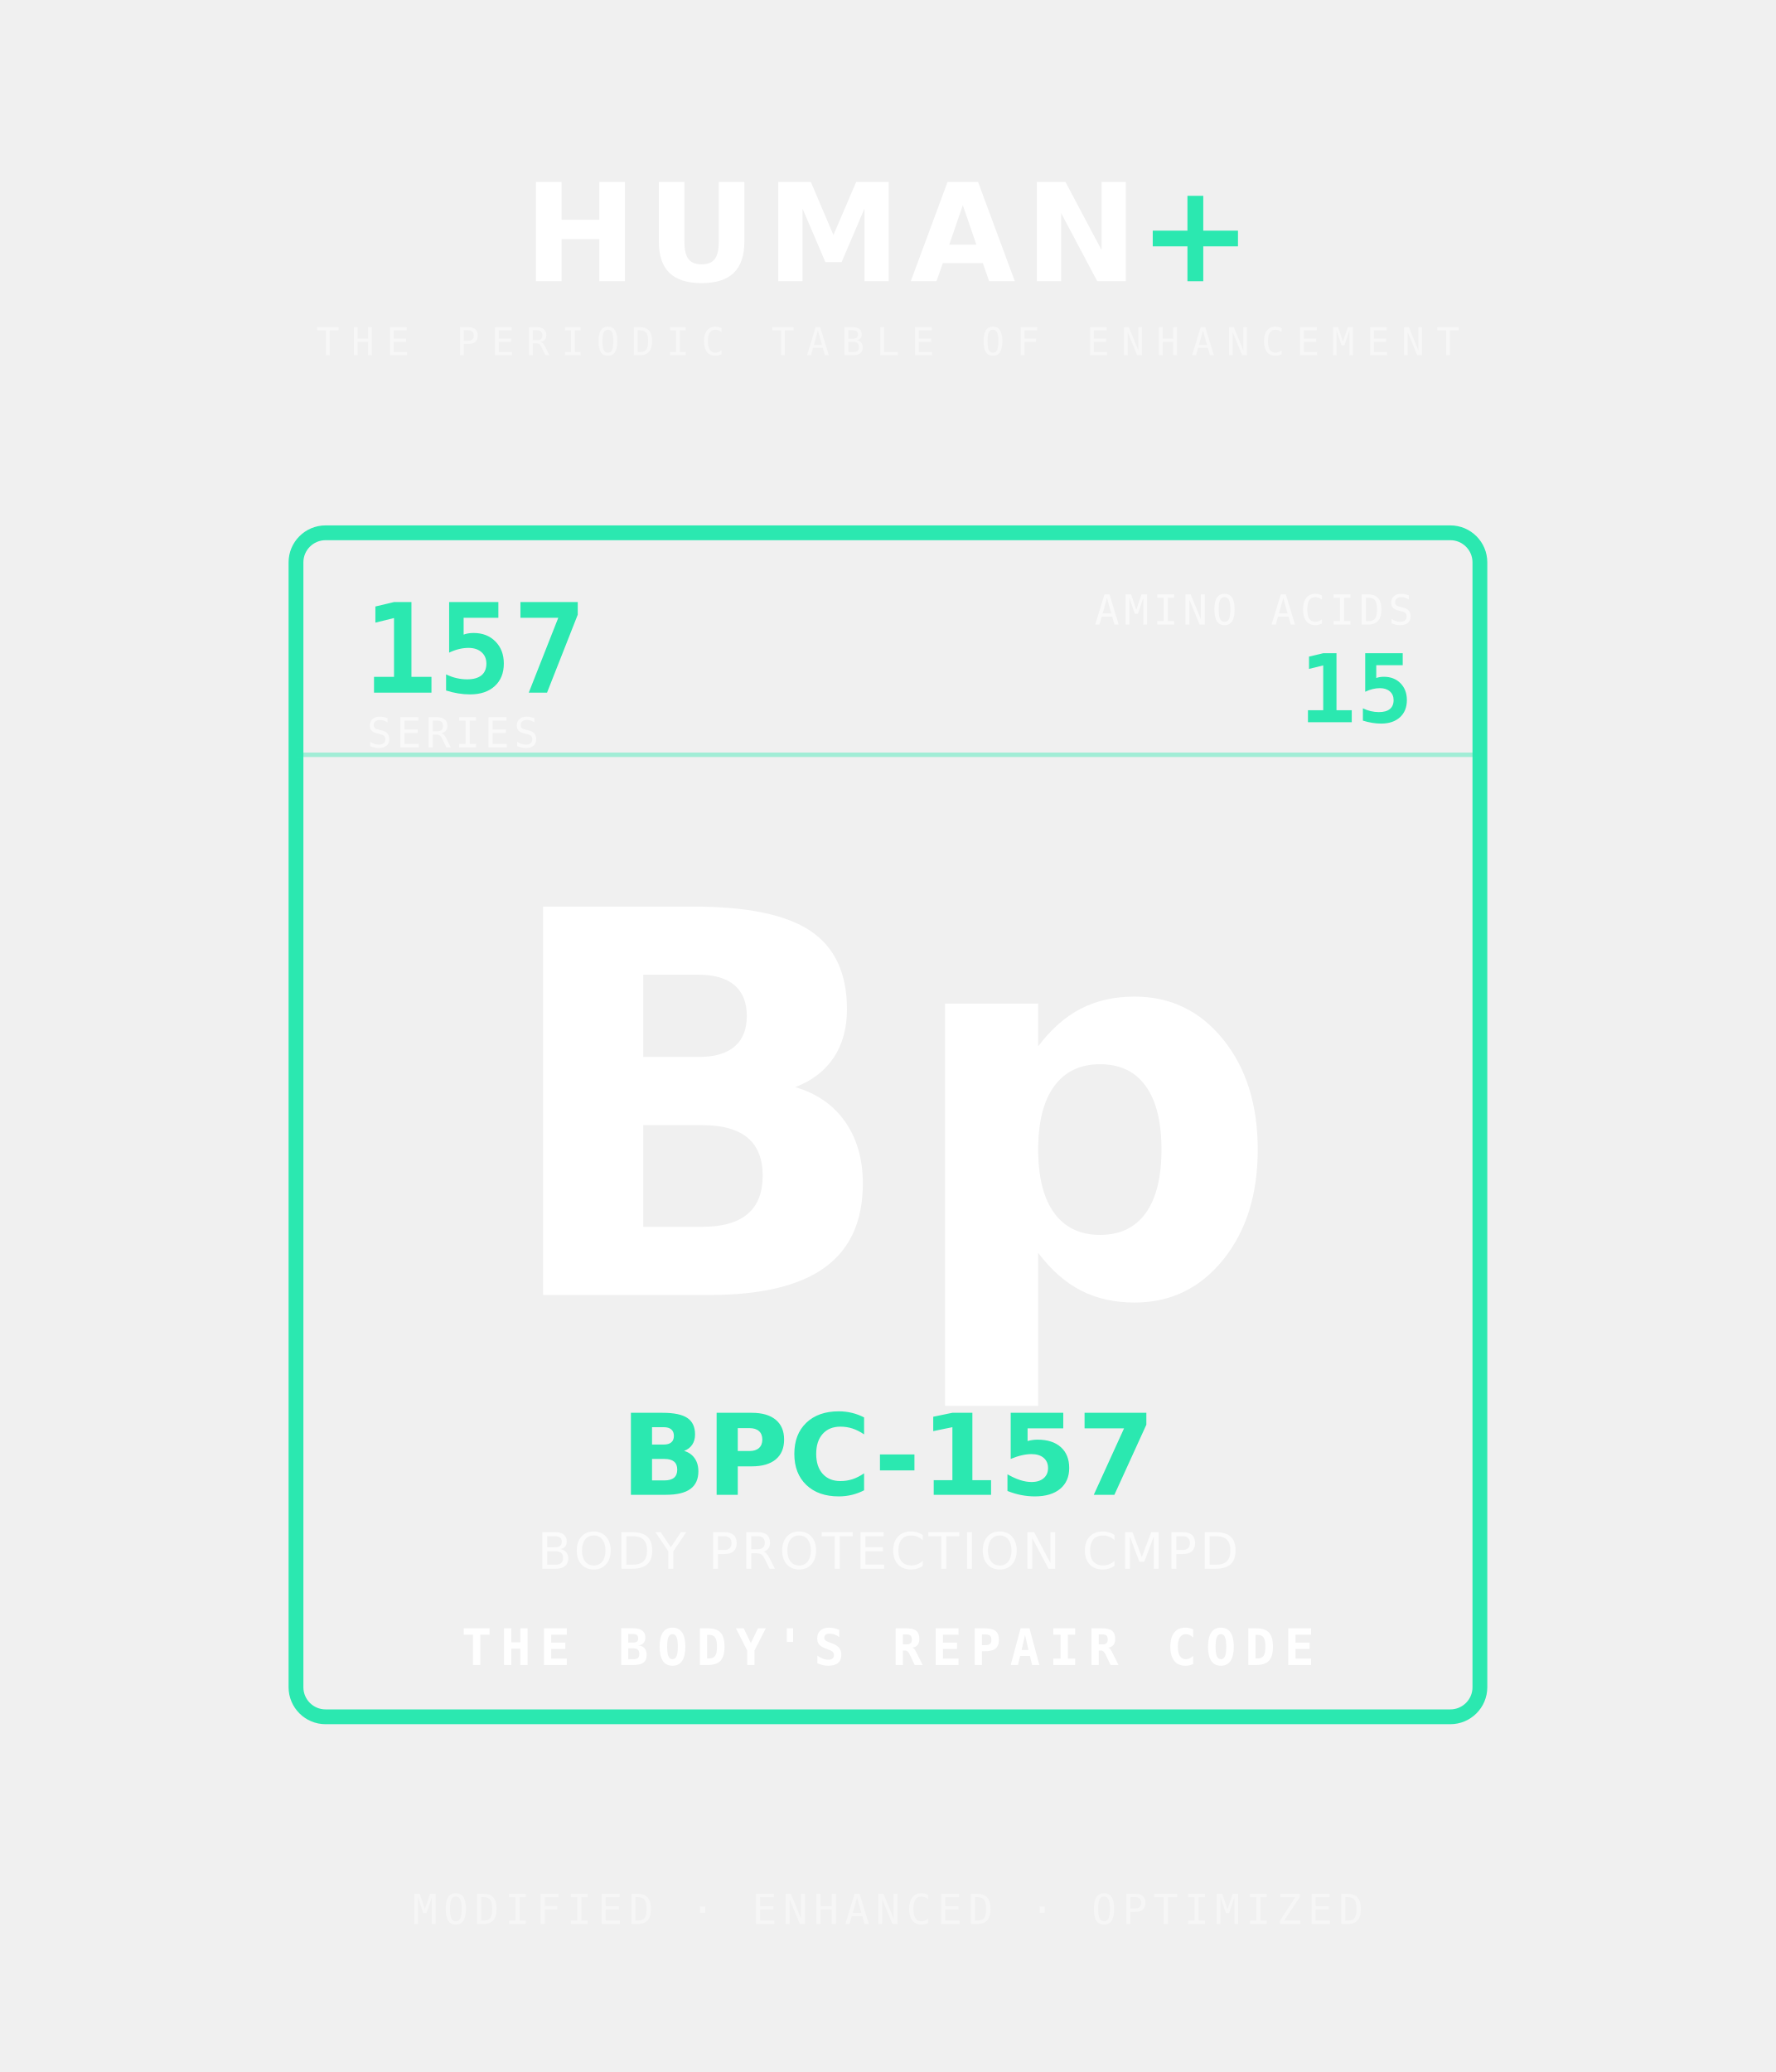
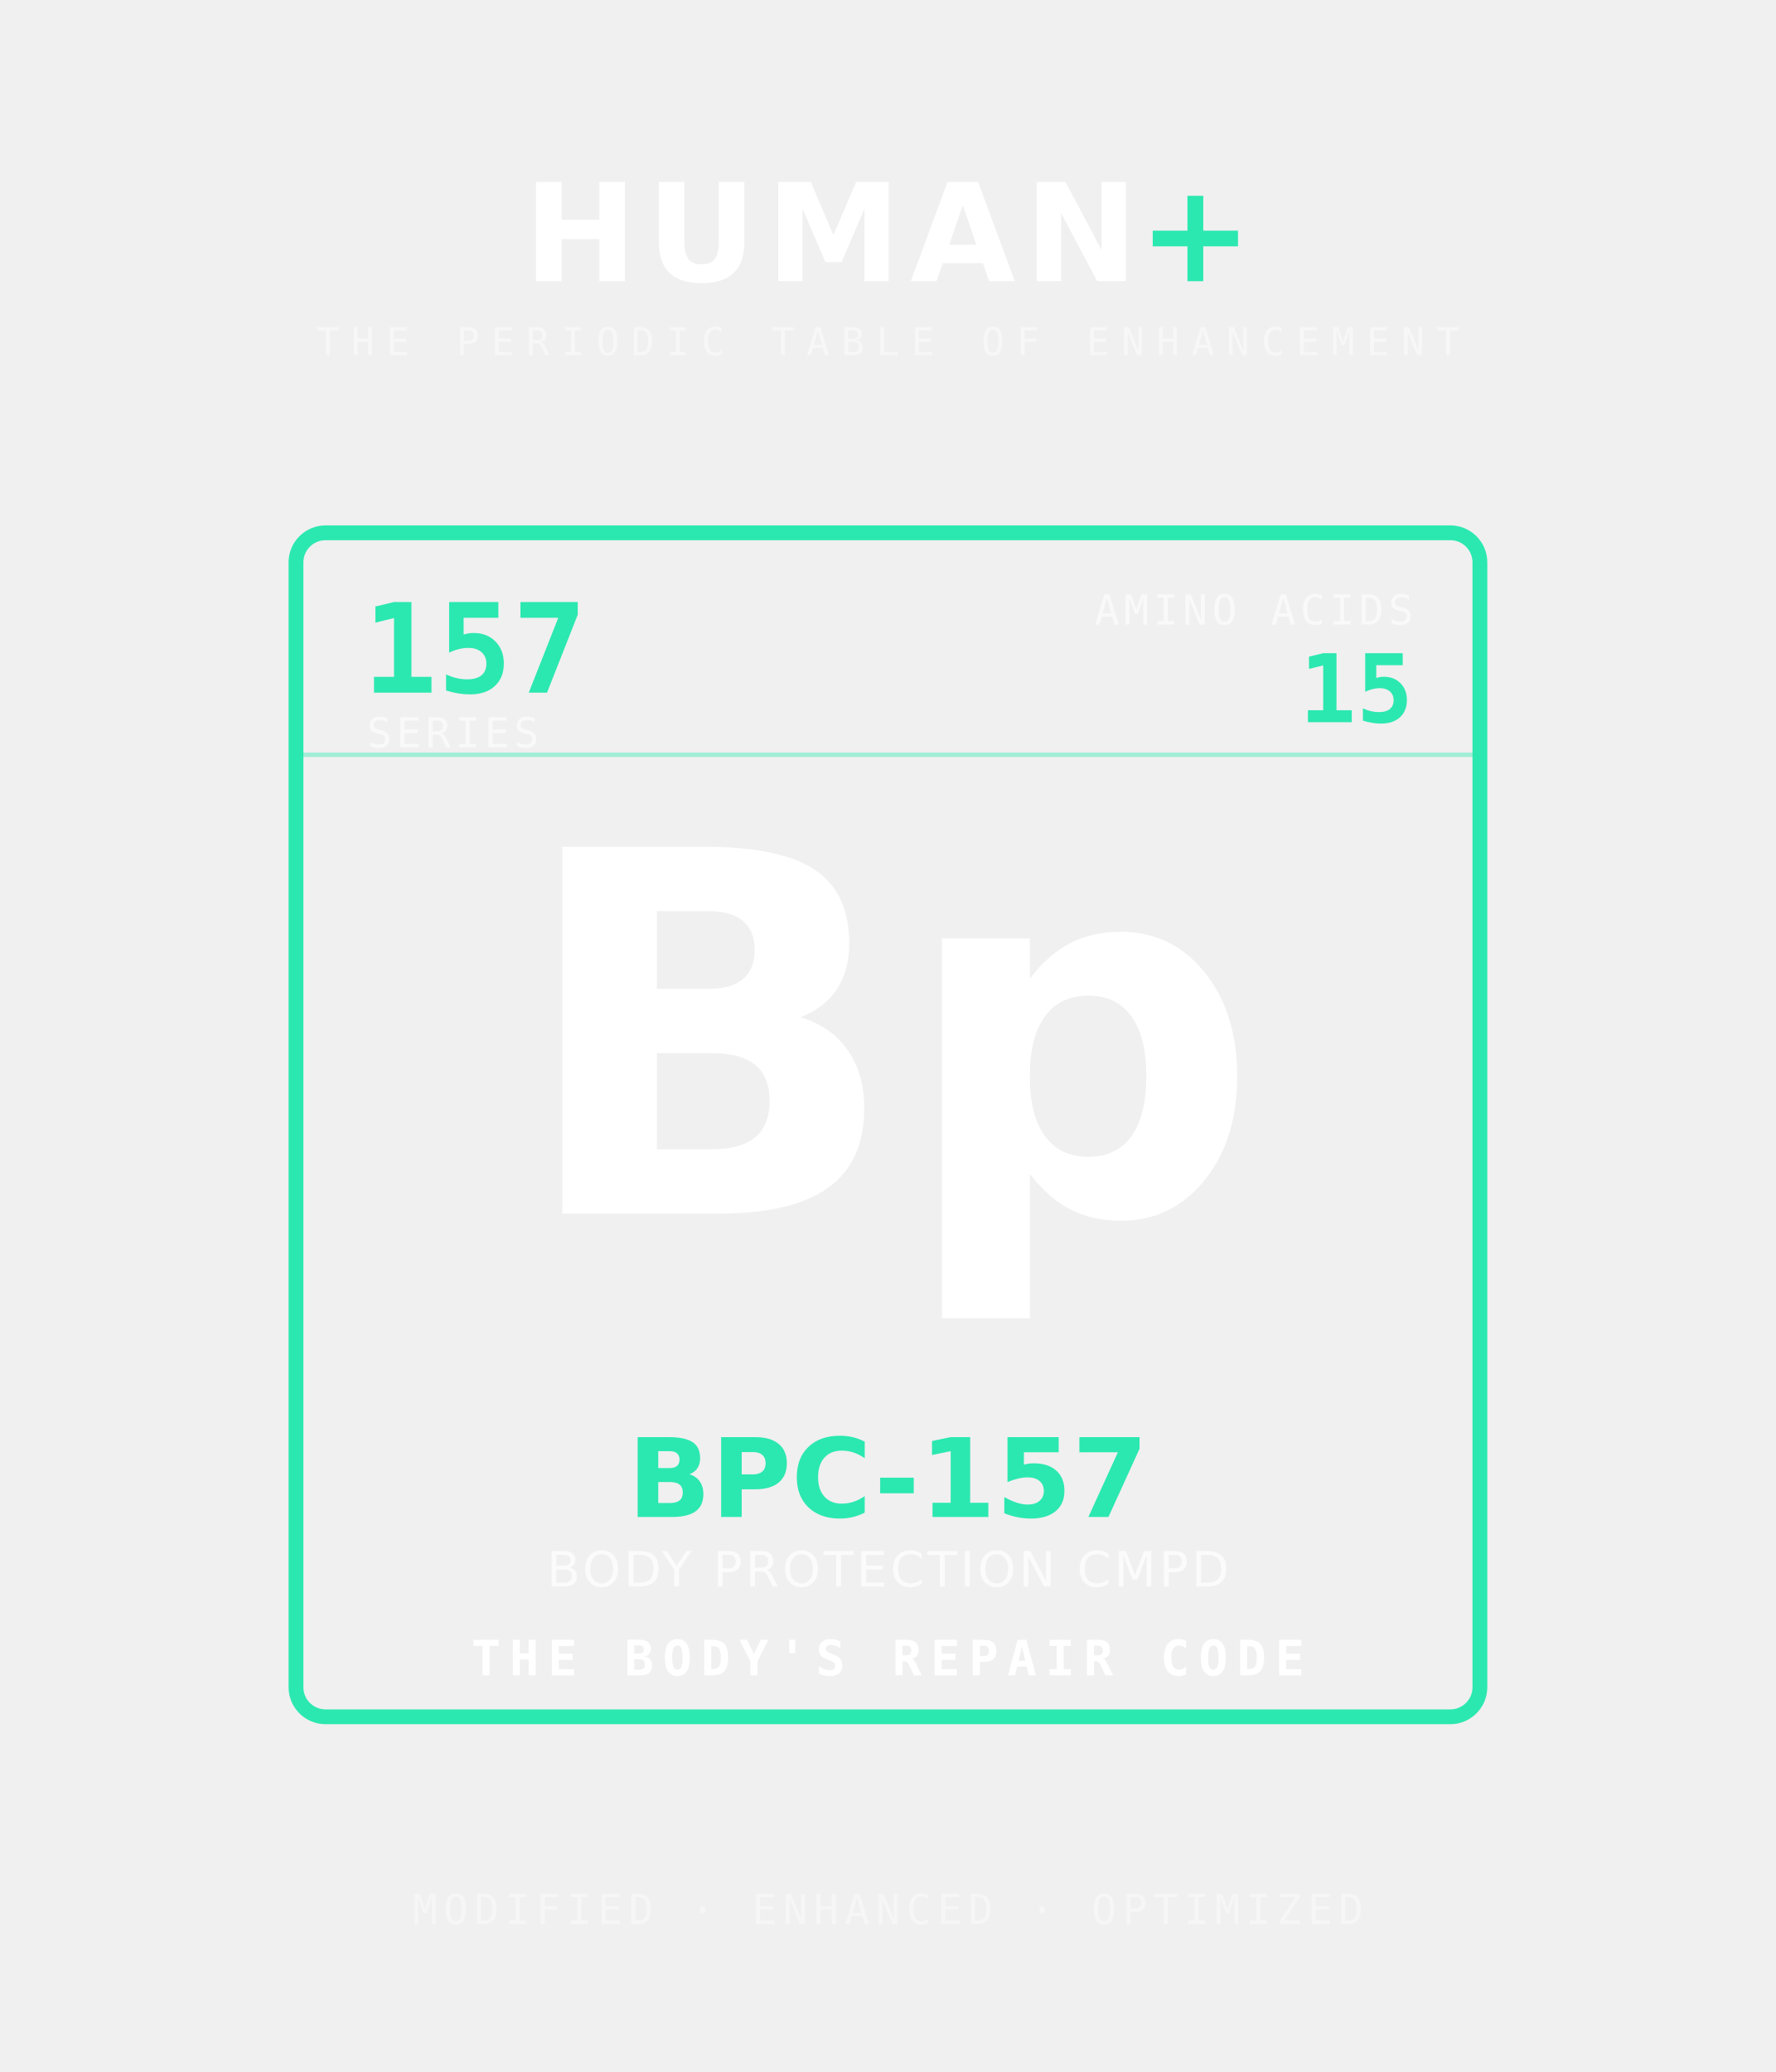
<svg xmlns="http://www.w3.org/2000/svg" viewBox="0 0 1200 1400" width="1200" height="1400">
  <text x="600" y="190" font-family="DejaVu Sans, Liberation Sans, Arial, sans-serif" font-size="92" font-weight="800" text-anchor="middle" letter-spacing="6" fill="#FFFFFF">HUMAN<tspan fill="#2BE8B0">+</tspan>
  </text>
  <text x="600" y="240" font-family="DejaVu Sans Mono, Liberation Mono, monospace" font-size="26" text-anchor="middle" letter-spacing="8" fill="#FFFFFF" fill-opacity="0.45">THE PERIODIC TABLE OF ENHANCEMENT</text>
  <rect x="200" y="360" width="800" height="800" rx="20" fill="none" stroke="#2BE8B0" stroke-width="10" />
  <line x1="200" y1="510" x2="1000" y2="510" stroke="#2BE8B0" stroke-width="3" stroke-opacity="0.4" />
  <text x="245" y="468" font-family="DejaVu Sans Mono, Liberation Mono, monospace" font-size="84" font-weight="700" fill="#2BE8B0">157</text>
  <text x="248" y="505" font-family="DejaVu Sans Mono, Liberation Mono, monospace" font-size="28" letter-spacing="3" fill="#FFFFFF" fill-opacity="0.6">SERIES</text>
  <text x="955" y="422" font-family="DejaVu Sans Mono, Liberation Mono, monospace" font-size="28" letter-spacing="3" text-anchor="end" fill="#FFFFFF" fill-opacity="0.6">AMINO ACIDS</text>
  <text x="955" y="488" font-family="DejaVu Sans Mono, Liberation Mono, monospace" font-size="64" font-weight="700" text-anchor="end" fill="#2BE8B0">15</text>
-   <text x="600.0" y="875" font-family="DejaVu Sans, Liberation Sans, Arial, sans-serif" font-size="360" font-weight="800" text-anchor="middle" fill="#FFFFFF">Bp</text>
-   <text x="600.0" y="1010" font-family="DejaVu Sans, Liberation Sans, Arial, sans-serif" font-size="76" font-weight="800" text-anchor="middle" fill="#2BE8B0">BPC-157</text>
-   <text x="600.0" y="1060" font-family="DejaVu Sans, Liberation Sans, Arial, sans-serif" font-size="34" letter-spacing="2" text-anchor="middle" fill="#FFFFFF" fill-opacity="0.7">BODY PROTECTION CMPD</text>
-   <text x="600.0" y="1125" font-family="DejaVu Sans Mono, Liberation Mono, monospace" font-size="34" font-weight="700" letter-spacing="6" text-anchor="middle" fill="#FFFFFF">THE BODY'S REPAIR CODE</text>
+   <text x="600.0" y="820" font-family="DejaVu Sans, Liberation Sans, Arial, sans-serif" font-size="340" font-weight="800" text-anchor="middle" fill="#FFFFFF">Bp</text>
+   <text x="600.0" y="1025" font-family="DejaVu Sans, Liberation Sans, Arial, sans-serif" font-size="74" font-weight="800" text-anchor="middle" fill="#2BE8B0">BPC-157</text>
+   <text x="600.0" y="1072" font-family="DejaVu Sans, Liberation Sans, Arial, sans-serif" font-size="33" letter-spacing="2" text-anchor="middle" fill="#FFFFFF" fill-opacity="0.7">BODY PROTECTION CMPD</text>
+   <text x="600.0" y="1132" font-family="DejaVu Sans Mono, Liberation Mono, monospace" font-size="33" font-weight="700" letter-spacing="6" text-anchor="middle" fill="#FFFFFF">THE BODY'S REPAIR CODE</text>
  <text x="600" y="1300" font-family="DejaVu Sans Mono, Liberation Mono, monospace" font-size="28" letter-spacing="4" text-anchor="middle" fill="#FFFFFF" fill-opacity="0.4">MODIFIED · ENHANCED · OPTIMIZED</text>
</svg>
